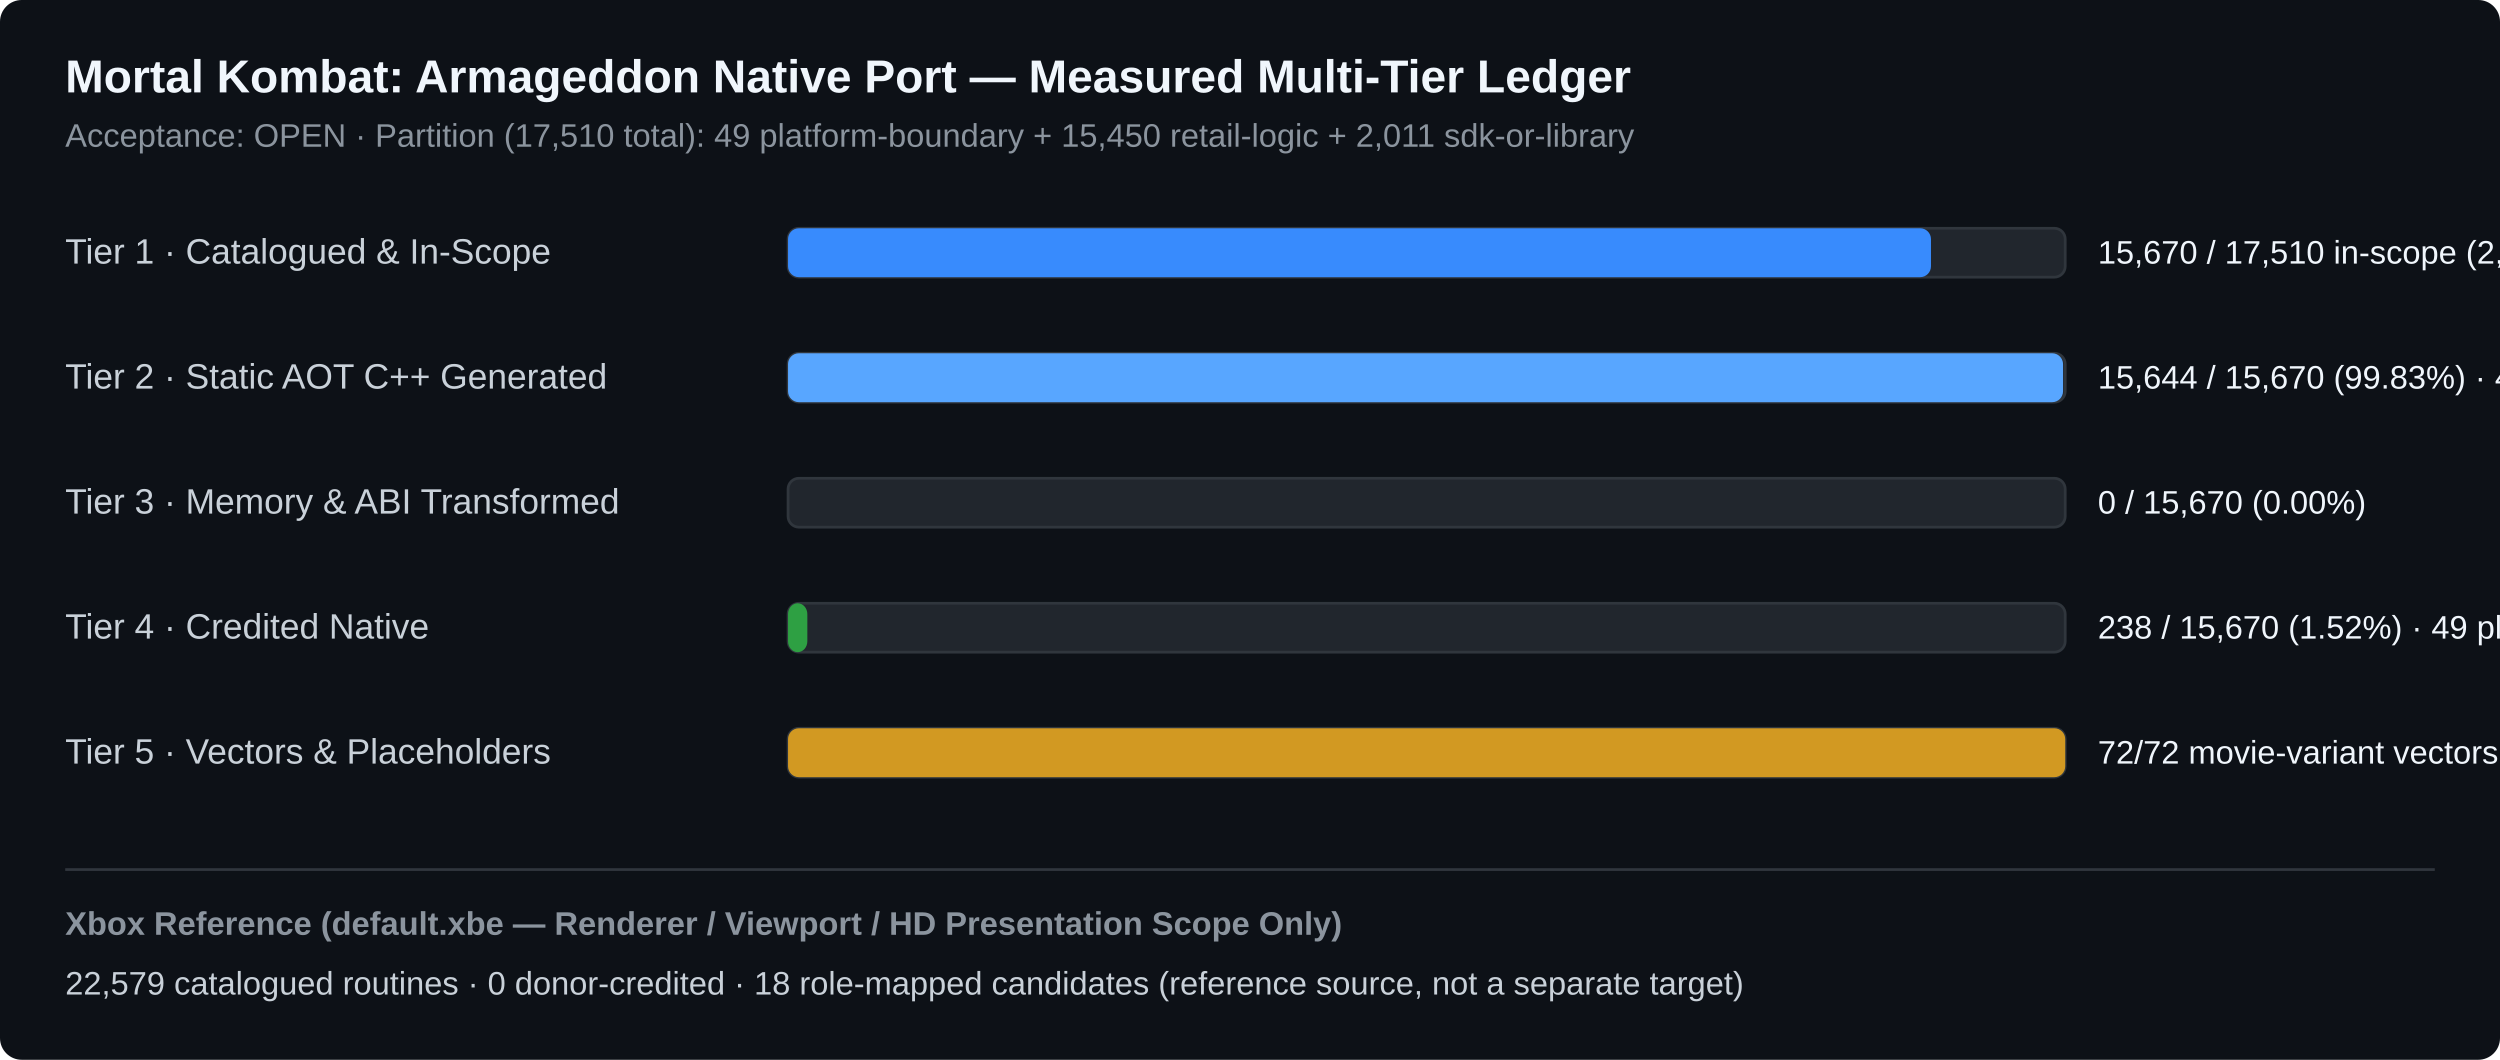
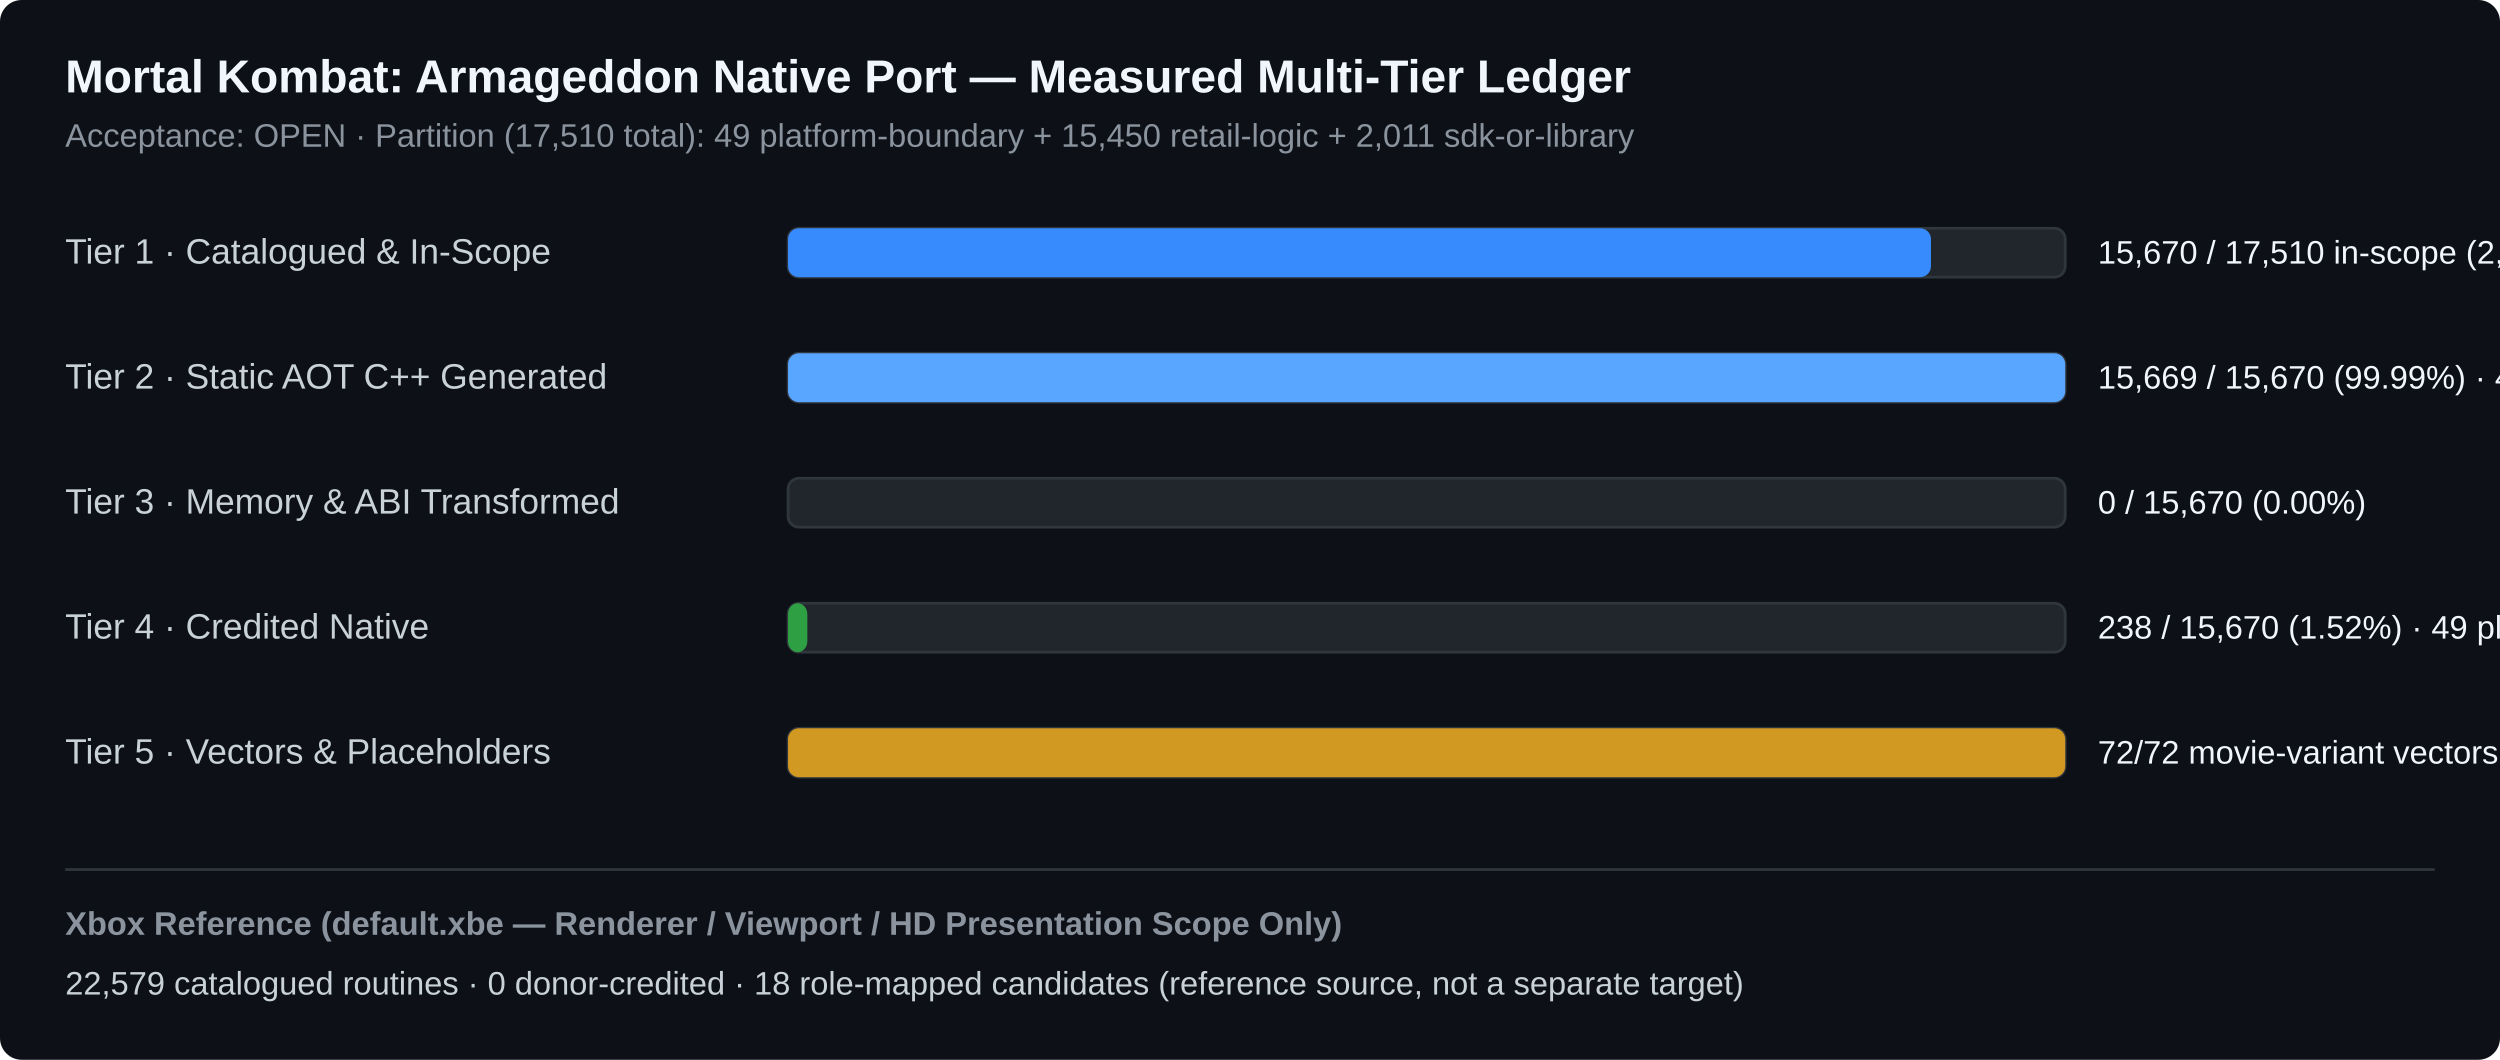
<svg xmlns="http://www.w3.org/2000/svg" width="920" height="390" viewBox="0 0 920 390">
  <rect width="920" height="390" rx="8" fill="#0d1117" />
  <text x="24" y="34" fill="#f0f6fc" font-family="Segoe UI, Arial, sans-serif" font-size="17" font-weight="600">Mortal Kombat: Armageddon Native Port — Measured Multi-Tier Ledger</text>
  <text x="24" y="54" fill="#8b949e" font-family="Segoe UI, Arial, sans-serif" font-size="12">Acceptance: OPEN · Partition (17,510 total): 49 platform-boundary + 15,450 retail-logic + 2,011 sdk-or-library</text>
  <text x="24" y="97" fill="#c9d1d9" font-family="Segoe UI, Arial, sans-serif" font-size="13" font-weight="500">Tier 1 · Catalogued &amp; In-Scope</text>
  <rect x="290" y="84" width="470" height="18" rx="4" fill="#21262d" stroke="#30363d" stroke-width="1" />
  <rect x="290" y="84" width="420.6" height="18" rx="4" fill="#388bfd" />
  <text x="772" y="97" fill="#f0f6fc" font-family="Segoe UI, Arial, sans-serif" font-size="12">15,670 / 17,510 in-scope (2,643 lib/non-exec)</text>
  <text x="24" y="143" fill="#c9d1d9" font-family="Segoe UI, Arial, sans-serif" font-size="13" font-weight="500">Tier 2 · Static AOT C++ Generated</text>
  <rect x="290" y="130" width="470" height="18" rx="4" fill="#21262d" stroke="#30363d" stroke-width="1" />
-   <rect x="290" y="130" width="469.2" height="18" rx="4" fill="#58a6ff" />
-   <text x="772" y="143" fill="#f0f6fc" font-family="Segoe UI, Arial, sans-serif" font-size="12">15,644 / 15,670 (99.83%) · 493 VU1 keys</text>
+   <rect x="290" y="130" width="470.0" height="18" rx="4" fill="#58a6ff" />
+   <text x="772" y="143" fill="#f0f6fc" font-family="Segoe UI, Arial, sans-serif" font-size="12">15,669 / 15,670 (99.99%) · 493 VU1 keys</text>
  <text x="24" y="189" fill="#c9d1d9" font-family="Segoe UI, Arial, sans-serif" font-size="13" font-weight="500">Tier 3 · Memory &amp; ABI Transformed</text>
  <rect x="290" y="176" width="470" height="18" rx="4" fill="#21262d" stroke="#30363d" stroke-width="1" />
  <text x="772" y="189" fill="#f0f6fc" font-family="Segoe UI, Arial, sans-serif" font-size="12">0 / 15,670 (0.00%)</text>
  <text x="24" y="235" fill="#c9d1d9" font-family="Segoe UI, Arial, sans-serif" font-size="13" font-weight="500">Tier 4 · Credited Native</text>
  <rect x="290" y="222" width="470" height="18" rx="4" fill="#21262d" stroke="#30363d" stroke-width="1" />
  <rect x="290" y="222" width="7.1" height="18" rx="4" fill="#2ea043" />
  <text x="772" y="235" fill="#f0f6fc" font-family="Segoe UI, Arial, sans-serif" font-size="12">238 / 15,670 (1.52%) · 49 plat / 189 retail</text>
  <text x="24" y="281" fill="#c9d1d9" font-family="Segoe UI, Arial, sans-serif" font-size="13" font-weight="500">Tier 5 · Vectors &amp; Placeholders</text>
  <rect x="290" y="268" width="470" height="18" rx="4" fill="#21262d" stroke="#30363d" stroke-width="1" />
  <rect x="290" y="268" width="470.0" height="18" rx="4" fill="#d29922" />
  <text x="772" y="281" fill="#f0f6fc" font-family="Segoe UI, Arial, sans-serif" font-size="12">72/72 movie-variant vectors · 26 placeholders OPEN</text>
  <line x1="24" y1="320" x2="896" y2="320" stroke="#30363d" stroke-width="1" />
  <text x="24" y="344" fill="#8b949e" font-family="Segoe UI, Arial, sans-serif" font-size="12" font-weight="600">Xbox Reference (default.xbe — Renderer / Viewport / HD Presentation Scope Only)</text>
  <text x="24" y="366" fill="#c9d1d9" font-family="Segoe UI, Arial, sans-serif" font-size="12">22,579 catalogued routines · 0 donor-credited · 18 role-mapped candidates (reference source, not a separate target)</text>
</svg>
